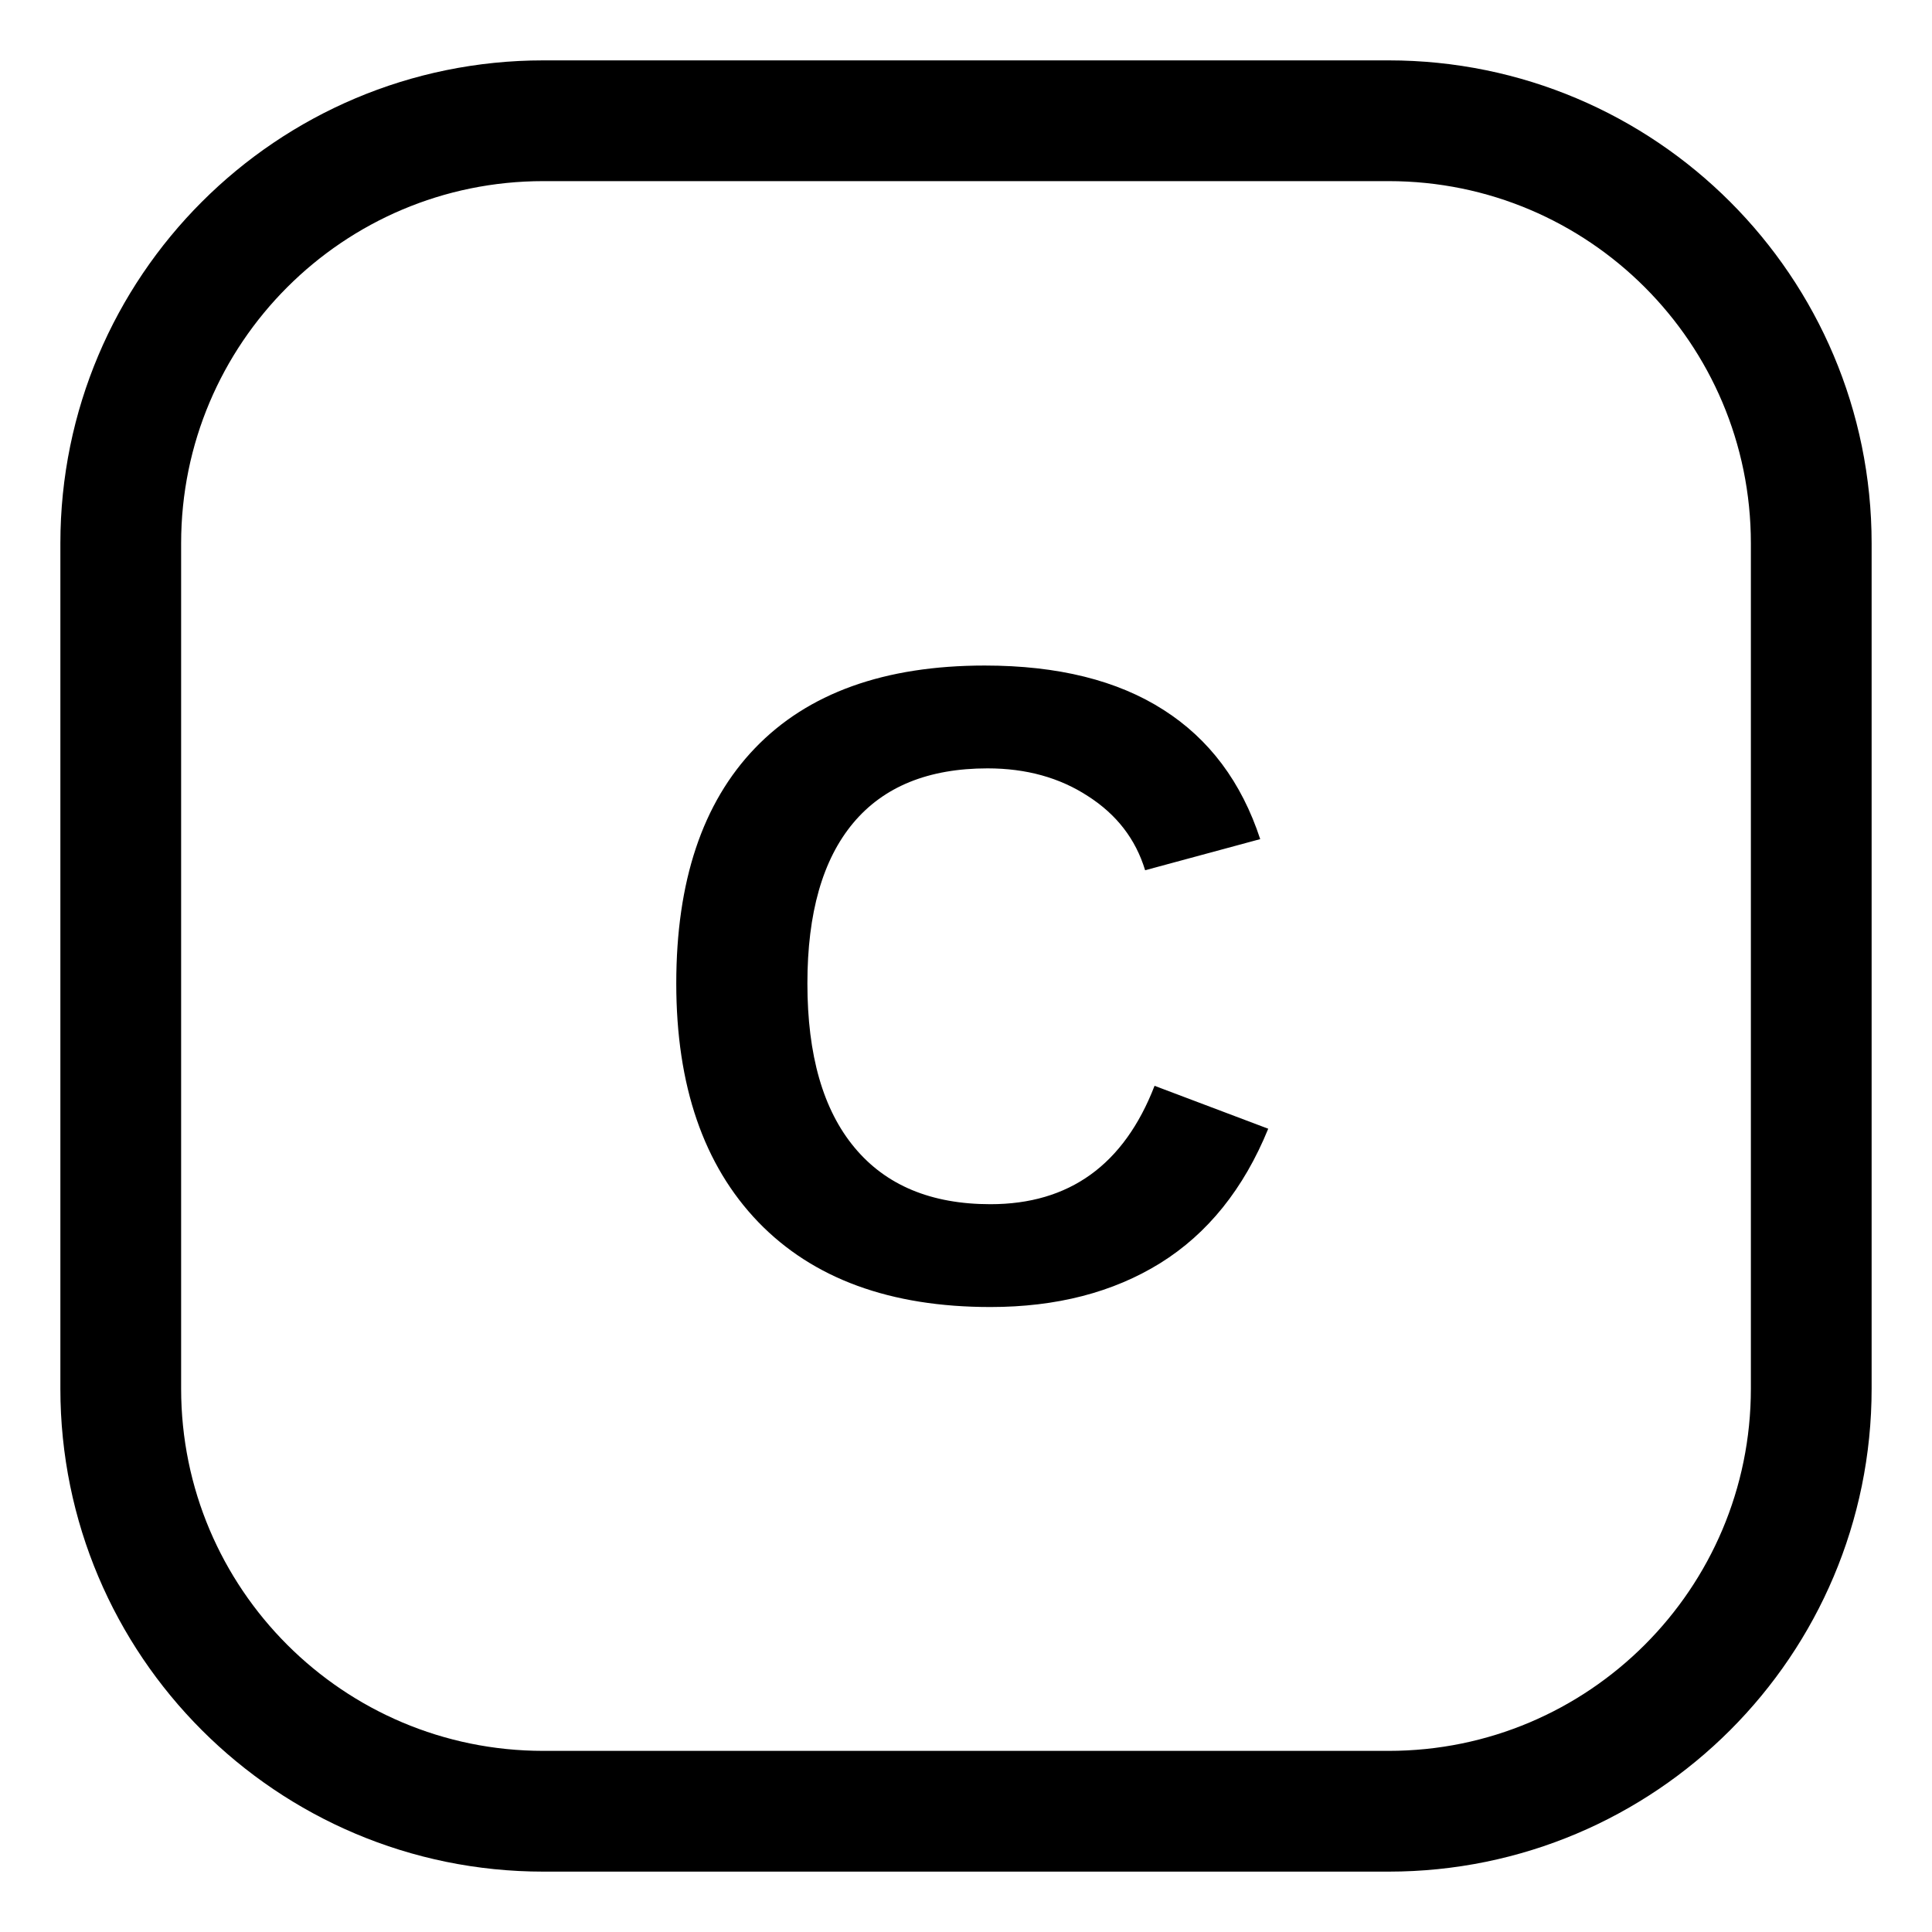
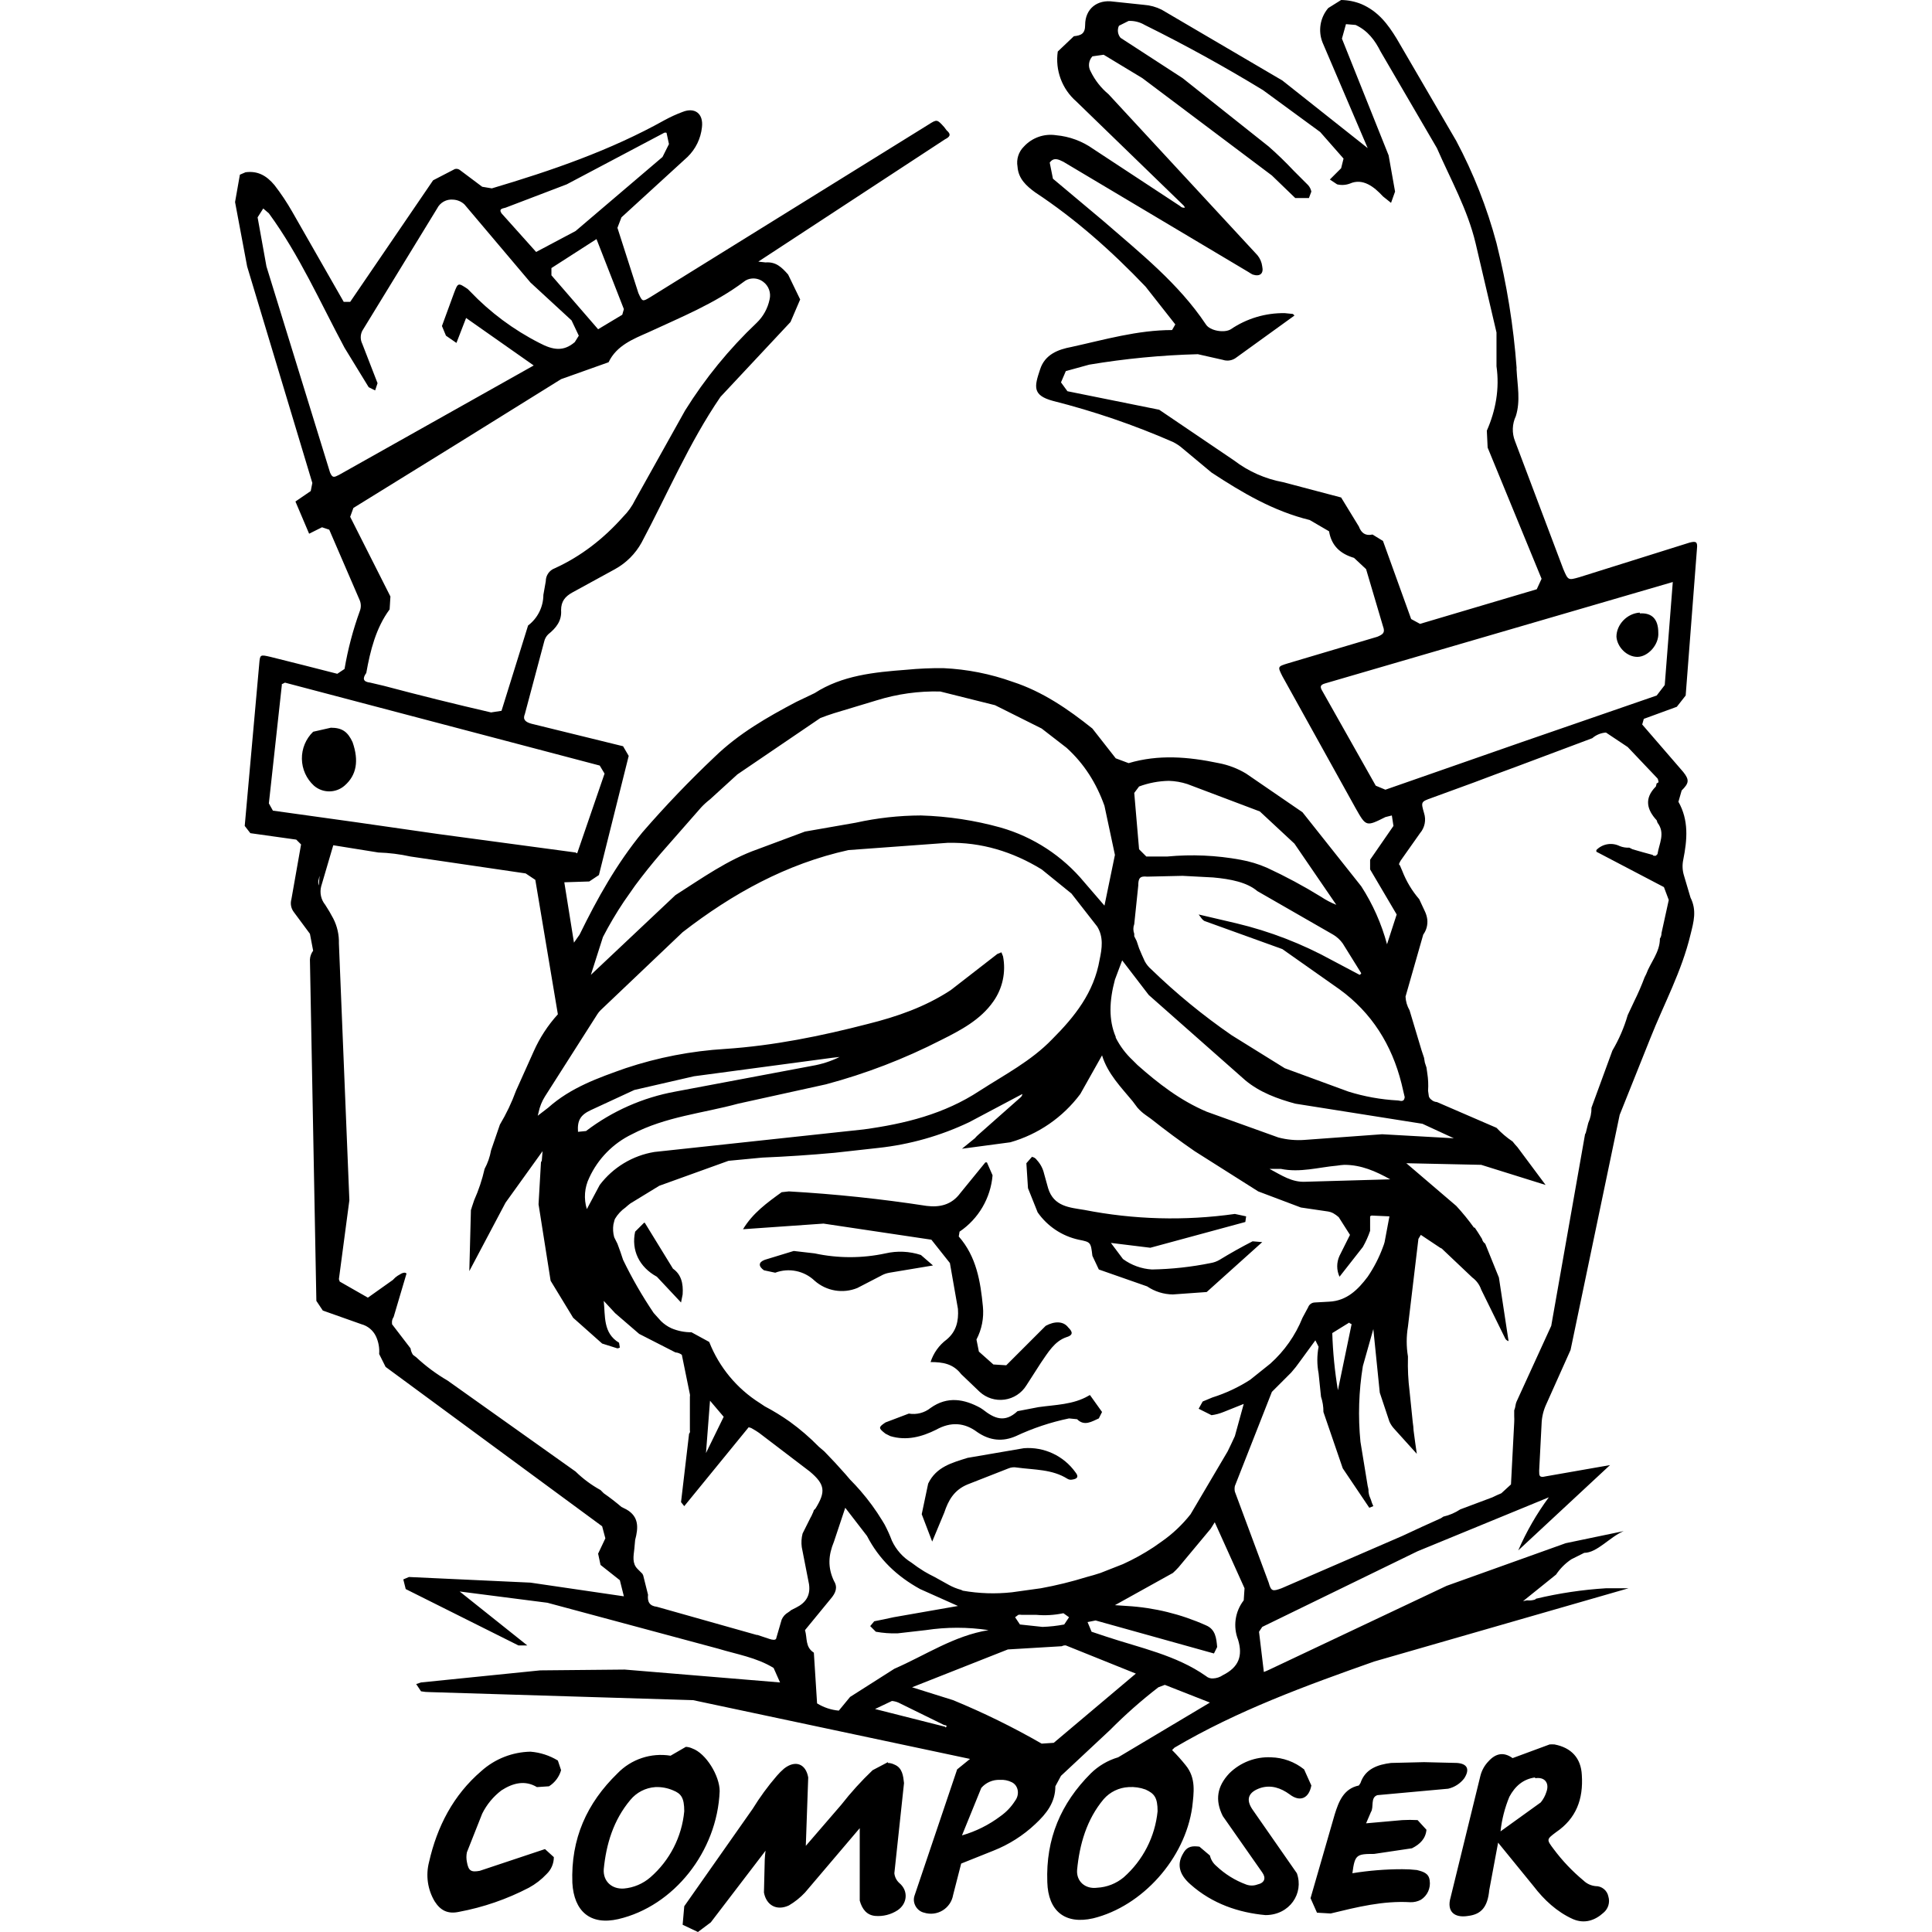
- <svg xmlns="http://www.w3.org/2000/svg" viewBox="0 0 64 64" width="64" height="64">
-   <rect x="4" y="4" width="56" height="56" rx="14" fill="none" stroke="currentColor" stroke-width="4" />
-   <text x="32" y="43" text-anchor="middle" font-family="Segoe UI, Arial, sans-serif" font-size="30" font-weight="700" fill="currentColor">C</text>
+ <svg xmlns="http://www.w3.org/2000/svg" viewBox="0 0 24 24" fill="currentColor">
+   <path d="m16.66 0-.16.1a.42.42 0 0 0-.07.43l.56 1.31-1.06-.84-1.5-.88a.58.58 0 0 0-.22-.06l-.38-.04c-.2-.03-.35.09-.35.29 0 .11-.05.13-.14.14l-.2.19a.69.69 0 0 0 .23.62l1.32 1.28a.1.1 0 0 1 .03.04h-.02a.06.06 0 0 1-.04-.02l-1.08-.71a.94.94 0 0 0-.46-.17.45.45 0 0 0-.4.14.28.28 0 0 0-.08.25c.01.15.11.24.22.32.5.33.95.73 1.37 1.17l.37.47-.04.07c-.43 0-.84.12-1.25.21-.16.03-.33.09-.39.28-.07.21-.1.32.16.39a9.57 9.57 0 0 1 1.49.51.55.55 0 0 1 .12.08l.36.3c.38.25.77.48 1.22.59l.24.14c.03.18.14.28.31.33l.15.14.21.71c.03.08 0 .1-.07.13l-1.11.33c-.13.04-.13.04-.07.16l.91 1.64c.13.23.13.23.37.11l.08-.02.02.13-.29.42v.12l.33.56-.12.37a2.54 2.54 0 0 0-.32-.72l-.73-.92-.7-.48a1.03 1.03 0 0 0-.34-.13c-.38-.08-.75-.11-1.12 0l-.16-.06-.29-.37c-.3-.24-.62-.46-.99-.58a2.95 2.95 0 0 0-.86-.17 4.27 4.27 0 0 0-.46.02c-.4.03-.8.07-1.14.29l-.23.11c-.36.19-.71.39-1.01.68a13.1 13.1 0 0 0-.9.94c-.32.39-.56.82-.78 1.27l-.07.1-.12-.75.31-.01.12-.08.37-1.48-.07-.12-1.14-.28c-.07-.02-.11-.05-.08-.12l.24-.9a.18.18 0 0 1 .05-.09c.1-.08.17-.17.16-.3 0-.11.05-.17.14-.22l.53-.29a.84.84 0 0 0 .33-.33c.32-.6.59-1.24.98-1.81l.87-.93.12-.28-.15-.31c-.08-.09-.15-.16-.28-.15l-.09-.01 2.32-1.52c.06-.03.08-.06.02-.11l-.03-.04c-.09-.1-.09-.1-.2-.03l-3.45 2.14c-.1.06-.1.06-.15-.05l-.26-.81.05-.13.82-.75a.6.6 0 0 0 .18-.37c.02-.17-.09-.25-.24-.19a1.71 1.71 0 0 0-.22.1c-.68.38-1.41.63-2.15.85l-.12-.02-.28-.21a.07.07 0 0 0-.06-.01l-.27.14-1.03 1.51h-.08l-.64-1.12a2.84 2.84 0 0 0-.22-.33c-.1-.12-.21-.18-.36-.16l-.07.03-.06.34.15.8.81 2.69-.02.1-.19.13.17.4.16-.08.09.03.38.88a.18.18 0 0 1 0 .13 4.14 4.14 0 0 0-.19.72l-.09.06a107.64 107.64 0 0 0-.83-.21c-.13-.03-.13-.03-.14.09l-.18 2.01.07.09.57.08.06.06-.12.68a.18.18 0 0 0 .03.16l.2.27.04.21a.2.2 0 0 0-.04.11l.08 4.24.08.12.48.17a.28.28 0 0 1 .18.15.44.44 0 0 1 .04.22l.08.16 2.69 1.98.04.15-.09.19.03.14.24.19.05.2-1.16-.17-1.51-.07-.07.03.03.12 1.4.7h.11l-.84-.67 1.09.14 2.12.57c.23.07.48.11.69.24l.08.18-1.93-.16-1.05.01-1.48.15-.06.02.06.09a.58.58 0 0 0 .11.01l3.27.1 3.44.73-.16.13-.53 1.57c-.03.09.03.19.12.21a.28.28 0 0 0 .36-.22l.1-.39.4-.16a1.63 1.63 0 0 0 .52-.33c.14-.13.25-.27.25-.47l.07-.13.61-.57a6.03 6.03 0 0 1 .6-.53l.08-.03.56.22-1.14.68a.81.81 0 0 0-.34.2c-.37.37-.56.81-.54 1.35.01.36.22.53.57.45.61-.15 1.14-.74 1.23-1.38.02-.18.05-.36-.08-.52a2.25 2.25 0 0 0-.17-.19l.03-.03c.78-.46 1.63-.77 2.48-1.07l3.16-.91h-.28a5.1 5.1 0 0 0-.87.13l-.01.01a.23.23 0 0 1-.1.01l-.05.01.41-.33a.69.69 0 0 1 .19-.19l.16-.08c.16 0 .32-.2.49-.27l-.72.15-1.48.53-2.2 1.04a.82.82 0 0 1-.07.03l-.06-.5.04-.06 1.93-.94 1.63-.67a3.36 3.36 0 0 0-.38.66l1.14-1.06-.8.14c-.08.02-.08-.01-.08-.07l.03-.58a.63.63 0 0 1 .06-.25l.3-.67.61-2.92.38-.95c.17-.43.39-.83.5-1.29.04-.16.08-.3 0-.46l-.08-.27a.39.39 0 0 1-.01-.2c.05-.25.07-.49-.06-.72l.04-.14c.09-.09.1-.13.02-.23l-.51-.59.02-.07.41-.15.11-.14.14-1.82c.01-.09-.01-.1-.09-.08l-1.37.43c-.14.04-.14.04-.2-.1l-.6-1.59a.39.39 0 0 1 .01-.31c.06-.19.02-.38.01-.57a.1.1 0 0 1 0-.03 9.16 9.16 0 0 0-.25-1.55 6.02 6.02 0 0 0-.5-1.27l-.74-1.27c-.11-.18-.23-.34-.44-.43a.7.7 0 0 0-.25-.05zm-2.64.26a.36.36 0 0 1 .2.05 19.04 19.04 0 0 1 1.47.81l.71.52.29.33-.03.12-.14.14.09.06a.27.27 0 0 0 .16-.01c.16-.07.3.04.41.16l.1.08.05-.14-.08-.45-.58-1.45.05-.18.12.01c.15.07.24.19.31.33l.7 1.2c.17.39.38.76.48 1.18l.26 1.11v.42c.04.28-.01.55-.12.8l.01.21.67 1.63-.06.13-1.45.43-.11-.06-.35-.97-.13-.08c-.09.02-.14-.02-.17-.1l-.22-.36-.72-.19a1.43 1.43 0 0 1-.61-.27l-.93-.63-1.14-.23-.08-.11.06-.14.29-.08a9.69 9.69 0 0 1 1.35-.13l.31.07a.18.18 0 0 0 .17-.03l.72-.52a.08.08 0 0 0-.02-.02l-.1-.01a1.16 1.16 0 0 0-.67.2c-.08.05-.26.02-.31-.06-.34-.51-.82-.89-1.28-1.29l-.62-.52-.04-.2c.05-.07.11-.04.17-.01l2.3 1.37a.51.51 0 0 0 .05.03c.09.03.14-.01.12-.1a.27.27 0 0 0-.06-.14l-1.85-2a.85.85 0 0 1-.22-.28.16.16 0 0 1 .02-.19l.14-.02.48.29 1.61 1.21.29.28h.17l.03-.08a.17.17 0 0 0-.04-.08l-.18-.18a4.54 4.54 0 0 0-.31-.3l-1.07-.85-.77-.5a.14.14 0 0 1-.02-.15l.12-.06zm-5.77 1.39a.04.04 0 0 1 .03 0l.03.14-.08.16-1.08.92-.49.26-.43-.48c-.04-.06.02-.06.05-.07l.76-.29 1.21-.64zm-2.62.83a.22.22 0 0 1 .14.06l.82.97.51.47.09.19-.05.08c-.14.12-.27.1-.44.01a3.18 3.18 0 0 1-.86-.64l-.03-.03c-.12-.08-.12-.08-.17.05l-.15.41.05.12.13.09.12-.31.84.59-2.42 1.36c-.06.03-.08.04-.11-.03l-.79-2.56-.11-.61.07-.11.07.06c.38.52.64 1.11.94 1.67l.3.49.08.04.03-.09-.19-.49a.18.18 0 0 1 0-.16l.93-1.52a.2.2 0 0 1 .2-.11zm1.78.49.34.87-.02.07-.3.18-.58-.67v-.09l.56-.36zm1.93.49a.2.2 0 0 1 .14.04.21.21 0 0 1 .08.22.56.56 0 0 1-.16.29 5.53 5.53 0 0 0-.89 1.09l-.62 1.11a.77.77 0 0 1-.15.21c-.24.27-.52.49-.85.64a.17.17 0 0 0-.11.16l-.03.17a.48.48 0 0 1-.19.38l-.33 1.06-.13.02a41.4 41.4 0 0 1-1.33-.33l-.17-.04c-.09-.01-.1-.05-.05-.12.05-.28.12-.56.29-.79l.01-.16-.5-.99.04-.11a574.25 574.25 0 0 0 2.58-1.6l.59-.21c.1-.21.31-.29.49-.37.41-.19.83-.36 1.19-.63a.18.18 0 0 1 .1-.04zm11.44 3.77-.1 1.28-.1.13a561.27 561.27 0 0 0-3.37 1.17l-.12-.05-.66-1.17c-.03-.05-.04-.08.03-.1l4.32-1.26zm-.41.38c-.16.01-.29.15-.29.3.01.13.13.25.26.25.13 0 .27-.15.26-.3 0-.17-.08-.25-.23-.24zm-16.83.87 3.91 1.03.06.1-.34.99a.06.06 0 0 1-.02-.01l-1.71-.23a255 255 0 0 0-2.05-.29l-.05-.09.16-1.46a.04.04 0 0 0 0-.02l.04-.02zm8.14.11.68.17.58.29.31.24c.22.2.37.44.47.72l.13.61-.13.63-.25-.29a2.1 2.1 0 0 0-1.04-.68 4.16 4.16 0 0 0-.99-.15 3.8 3.8 0 0 0-.81.09l-.63.11-.59.22c-.37.13-.69.36-1.02.57l-1.05.99.15-.47a4.6 4.6 0 0 1 .26-.44l.14-.2a7.17 7.17 0 0 1 .32-.4l.5-.57a.92.92 0 0 1 .11-.1l.34-.31 1.03-.7a2.78 2.78 0 0 1 .17-.06l.53-.16a2.45 2.45 0 0 1 .79-.11zm-7.57.45-.22.05a.46.46 0 0 0 .01.67.29.29 0 0 0 .38 0c.15-.13.18-.31.1-.54-.06-.13-.13-.18-.27-.18zm15.84.06.27.18.37.39a.06.06 0 0 1 .01.03.02.02 0 0 1 0 .02.04.04 0 0 1-.02.01l-.01.04c-.15.15-.11.29.01.42l.01.03c.1.13.02.26 0 .39l-.02.02a.12.12 0 0 1-.03 0l-.01-.01a9.77 9.77 0 0 1-.25-.07l-.04-.02a.28.28 0 0 1-.12-.02.25.25 0 0 0-.29.05.05.05 0 0 1 0 .02l.84.44.06.16-.09.41a.13.13 0 0 1-.02.07c0 .17-.12.3-.17.44l-.02.04a3.22 3.22 0 0 1-.13.3l-.08.17a1.91 1.91 0 0 1-.19.44l-.26.71a.45.45 0 0 1-.04.19l-.03.12a.07.07 0 0 1-.01.02l-.42 2.38-.43.94a.17.17 0 0 0-.01.03l-.01.05a.18.18 0 0 0-.01.03v.07a.71.71 0 0 1 0 .08l-.04.77-.12.11a1.6 1.6 0 0 0-.11.05l-.4.15a.64.64 0 0 1-.21.09l-.03.02a25.18 25.18 0 0 0-.48.22l-1.5.65c-.11.04-.13.04-.16-.07l-.42-1.13a.17.17 0 0 1 0-.07l.46-1.17.24-.24a1.52 1.52 0 0 0 .11-.14l.19-.26.04.08a.88.88 0 0 0 0 .33l.03.29a.58.58 0 0 1 .03.19l.24.7.33.49.05-.02a.45.45 0 0 1-.03-.08l-.02-.05a.39.39 0 0 1-.01-.05v-.02a.28.28 0 0 0-.01-.05l-.09-.55a3.63 3.63 0 0 1 .03-.94l.13-.46.08.79.12.36a.34.34 0 0 0 .06.09l.28.31a3.67 3.67 0 0 1-.02-.14l-.02-.15a.82.82 0 0 0-.01-.1l-.04-.39a2.71 2.71 0 0 1-.02-.41v-.02a1.12 1.12 0 0 1 0-.37l.13-1.09.03-.05.24.16a.12.12 0 0 0 .02.01l.38.36a.31.31 0 0 1 .11.15l.3.61a.07.07 0 0 0 .04.03l-.12-.79-.17-.42a.1.1 0 0 1-.04-.06l-.05-.08a4.13 4.13 0 0 1-.04-.06h-.01a2.83 2.83 0 0 0-.22-.27l-.62-.53.93.02.8.25-.35-.47a.95.95 0 0 1-.06-.07 1.16 1.16 0 0 1-.2-.17l-.74-.32a.11.11 0 0 1-.07-.03.08.08 0 0 1-.03-.04l-.01-.07a.97.97 0 0 0-.01-.22l-.01-.07a2.16 2.16 0 0 0-.02-.06l-.01-.06a2.29 2.29 0 0 0-.03-.09l-.15-.5a.37.37 0 0 1-.05-.17l.22-.77a.27.27 0 0 0 .05-.19.33.33 0 0 0-.03-.1l-.07-.15a1.2 1.2 0 0 1-.21-.35l-.03-.07a.12.12 0 0 1-.01-.01v-.01a.28.28 0 0 1 .02-.04l.24-.34a.26.26 0 0 0 .05-.25c-.04-.14-.04-.14.1-.19l.52-.19a41.64 41.64 0 0 1 .51-.19l.96-.36a.29.29 0 0 1 .17-.07zm-5.43.6a.82.82 0 0 1 .23.04l.9.34.43.4.52.76a1.02 1.02 0 0 1-.19-.1 6.45 6.45 0 0 0-.67-.36 1.47 1.47 0 0 0-.33-.1 3.31 3.31 0 0 0-.91-.04h-.26l-.09-.09-.06-.7.06-.08a1.12 1.12 0 0 1 .37-.07zm-2.75.77c.42-.01.81.11 1.17.33l.37.3.32.41c.08.13.06.27.03.41-.07.41-.31.71-.59.99-.26.27-.59.44-.9.64-.44.29-.93.41-1.44.48l-2.6.28a1.07 1.07 0 0 0-.68.41l-.16.3a.53.53 0 0 1 .03-.39 1.12 1.12 0 0 1 .53-.54c.42-.22.88-.26 1.32-.38l1.09-.24a7.23 7.23 0 0 0 1.43-.55c.24-.12.49-.25.65-.48a.73.73 0 0 0 .12-.56l-.02-.05-.05.02-.58.45c-.32.21-.67.33-1.03.42-.58.15-1.17.27-1.77.31a4.84 4.84 0 0 0-1.24.24c-.34.12-.68.24-.96.49l-.13.1.01-.04a.6.6 0 0 1 .08-.2l.65-1.02a.28.28 0 0 1 .04-.05l1.02-.97c.62-.48 1.29-.85 2.06-1.02l1.23-.09zm-7.63.03.56.09a2.17 2.17 0 0 1 .4.05l1.43.21.12.08.28 1.67a1.72 1.72 0 0 0-.3.46l-.22.49a2.48 2.48 0 0 1-.2.42l-.11.32a.76.76 0 0 1-.08.23 2.1 2.1 0 0 1-.13.39l-.03.09a.11.11 0 0 1-.01.03l-.02.76.45-.85.46-.64-.01.12a.05.05 0 0 0-.01.02l-.03.52.15.95.28.46.36.32.19.06a.09.09 0 0 0 .03-.01l-.01-.06c-.2-.12-.17-.33-.19-.52l.13.14a.1.1 0 0 0 .02.02l.29.25.45.23a.15.15 0 0 1 .08.03l.1.49a.07.07 0 0 1 0 .03v.42a.04.04 0 0 1-.01.04l-.1.85.04.05.8-.98a.13.13 0 0 1 .05.02.83.83 0 0 1 .08.05l.63.48c.19.16.2.25.07.46l-.02.02a.24.24 0 0 1-.02.05.22.22 0 0 1-.02.04l-.1.2a.44.44 0 0 0-.01.17l.09.46c.02.14-.04.23-.16.29l-.04.02a.08.08 0 0 1-.02.01.36.36 0 0 1-.04.03.19.19 0 0 0-.08.09l-.07.24a.04.04 0 0 1-.03.01.17.17 0 0 1-.05-.01l-.15-.05a.03.03 0 0 0-.01 0l-1.24-.35c-.09-.01-.12-.06-.11-.15l-.06-.24a.11.11 0 0 1-.01-.02l-.06-.06c-.07-.07-.05-.16-.04-.25l.01-.11c.04-.15.05-.29-.11-.38l-.06-.03a2.87 2.87 0 0 0-.22-.17l-.04-.04a1.42 1.42 0 0 1-.31-.23l-1.59-1.13a2.18 2.18 0 0 1-.39-.29l-.04-.03a.19.19 0 0 1-.03-.08l-.23-.3a.03.03 0 0 1 0-.01.11.11 0 0 1 0-.03.12.12 0 0 1 .02-.05l.16-.54a.04.04 0 0 0-.02-.01h-.01a.12.12 0 0 0-.05.02.31.31 0 0 0-.06.04l-.02.02a.13.13 0 0 0-.01.01l-.31.22-.35-.2a.64.64 0 0 1-.01-.03l.13-.98-.13-3.19a.64.64 0 0 0-.07-.31 1.97 1.97 0 0 0-.1-.17.26.26 0 0 1-.05-.23l.15-.51zm-.17.38-.01.12a.12.12 0 0 1 0-.08.29.29 0 0 1 .01-.04zm10.72 0 .38.02c.22.02.42.06.55.17l.94.54a.39.39 0 0 1 .12.11l.23.37a.04.04 0 0 1-.02.02l-.34-.18a4.76 4.76 0 0 0-1.19-.46l-.47-.11.03.04a.14.14 0 0 0 .04.04l.97.35.71.5c.4.29.65.69.77 1.17l.04.17c-.01.07-.06.04-.09.04a2.5 2.5 0 0 1-.61-.11l-.79-.29-.66-.41a7.78 7.78 0 0 1-1-.82.34.34 0 0 1-.08-.1 4.11 4.11 0 0 1-.07-.16l-.03-.09a1.09 1.09 0 0 0-.03-.06v-.03a.17.17 0 0 1 0-.12l.05-.48c0-.09.02-.12.11-.11l.44-.01zm.28.53a.12.12 0 0 0 .03.01l-.03-.01zm.88.34a.21.21 0 0 0 .01.01h.01zm-1.91.18.33.43 1.2 1.06c.18.15.4.23.62.29l1.58.25.39.18-.89-.05-.96.07a.99.99 0 0 1-.33-.03l-.89-.32c-.33-.14-.6-.35-.86-.58l-.06-.06a1 1 0 0 1-.21-.28v-.01c-.09-.21-.08-.45-.01-.71l.09-.24zm-.25 1.18c.07.23.24.4.38.57l.06.08a.57.57 0 0 0 .1.09l.07.05a10.09 10.09 0 0 0 .54.4l.79.5.53.2.34.05a.2.2 0 0 1 .06.02.41.41 0 0 1 .07.05l.14.22-.13.26a.31.31 0 0 0 0 .26l.29-.37a1.14 1.14 0 0 0 .09-.2v-.18a.04.04 0 0 1 .02-.01l.22.01-.06.32a.55.55 0 0 1-.02.06 1.68 1.68 0 0 1-.19.37c-.12.16-.26.3-.48.31l-.18.01a.09.09 0 0 0-.08.06l-.07.13a1.53 1.53 0 0 1-.4.57l-.25.2a1.95 1.95 0 0 1-.47.22l-.12.05-.05.09.16.08a.61.61 0 0 0 .15-.04l.25-.1-.11.4a6.79 6.79 0 0 1-.09.19l-.46.78a1.68 1.68 0 0 1-.36.34 3.95 3.95 0 0 1-.1.07 2.79 2.79 0 0 1-.38.21l-.28.11a2.67 2.67 0 0 1-.17.05 4.85 4.85 0 0 1-.57.14l-.36.05a2.16 2.16 0 0 1-.61-.02l-.02-.01a.68.68 0 0 1-.15-.06l-.18-.1a1.73 1.73 0 0 1-.13-.07 1.87 1.87 0 0 1-.16-.11.63.63 0 0 1-.24-.27 1.79 1.79 0 0 0-.09-.2l-.03-.05a2.72 2.72 0 0 0-.27-.37 2.76 2.76 0 0 0-.13-.14l-.06-.07a7.07 7.07 0 0 0-.26-.28l-.07-.06a2.79 2.79 0 0 0-.36-.31 2.78 2.78 0 0 0-.31-.19l-.06-.04a1.58 1.58 0 0 1-.63-.76l-.22-.12a.63.63 0 0 1-.25-.05.46.46 0 0 1-.13-.09l-.09-.1a5.29 5.29 0 0 1-.38-.66 3.77 3.77 0 0 0-.07-.2l-.04-.08a.38.38 0 0 1-.01-.16l.01-.04a.14.14 0 0 1 .01-.03.46.46 0 0 1 .13-.14.9.9 0 0 1 .06-.05l.36-.22.86-.31.42-.04a17.86 17.86 0 0 0 .9-.06l.54-.06a3.5 3.5 0 0 0 1.13-.32l.66-.35a.06.06 0 0 1-.02.04l-.52.46a.41.41 0 0 0-.05.05l-.16.13.6-.08a1.65 1.65 0 0 0 .87-.6l.27-.48zm-3.26.02a1.24 1.24 0 0 1-.34.11l-1.7.32a2.6 2.6 0 0 0-1.11.49l-.1.01c-.01-.14.03-.21.16-.27l.54-.25.74-.17 1.72-.23zm2.39 1.24-.07.08.02.31.12.3a.84.84 0 0 0 .51.34c.15.03.15.03.17.2l.08.17.6.21a.58.58 0 0 0 .32.1l.42-.03.69-.62-.12-.01a6.25 6.25 0 0 0-.41.23.32.32 0 0 1-.11.04 4.03 4.03 0 0 1-.73.08.68.68 0 0 1-.36-.13l-.15-.2.49.06 1.18-.32.01-.07-.14-.03a5.62 5.62 0 0 1-1.87-.05c-.18-.03-.38-.04-.45-.27l-.05-.18a.37.37 0 0 0-.09-.17.09.09 0 0 0-.07-.04zm-.58.07-.31.38c-.11.15-.26.18-.42.16a17.98 17.98 0 0 0-1.71-.18l-.09.01c-.18.13-.36.26-.48.46l1-.07 1.34.2.23.29.1.57c.01.15-.02.28-.14.38a.56.56 0 0 0-.2.28c.15 0 .28.02.38.15l.23.22a.38.38 0 0 0 .58-.08l.18-.28c.09-.13.17-.27.32-.32.1-.03.06-.08.02-.12-.06-.08-.17-.08-.28-.02l-.49.49-.16-.01-.18-.16-.03-.15a.73.73 0 0 0 .08-.41c-.03-.31-.08-.62-.3-.87l.01-.06a.94.94 0 0 0 .41-.7l-.07-.16a.07.07 0 0 0-.02 0zm4.46.03c.21 0 .39.08.57.18l-1.05.03c-.17.01-.3-.08-.45-.16h.14c.24.05.47-.02.7-.04a.8.8 0 0 1 .09-.01zm-8.69.72a.04.04 0 0 0-.01 0l-.11.11c-.05.23.05.44.27.56l.3.32.02-.1c.01-.14-.02-.25-.12-.32l-.35-.57zm1.85.35-.36.11c-.08.03-.08.08-.01.13l.14.03a.47.47 0 0 1 .49.1.51.51 0 0 0 .53.09l.29-.15a.32.32 0 0 1 .11-.04l.54-.09-.15-.13a.82.82 0 0 0-.44-.02 2.09 2.09 0 0 1-.88 0l-.26-.03zm6.9.89.01.01a.05.05 0 0 1 .02.01l-.17.82a5.31 5.31 0 0 1-.07-.71l.21-.13zm-3.22.9a.08.08 0 0 0-.02.01c-.19.11-.41.11-.62.14l-.26.05c-.16.15-.29.09-.43-.02l-.03-.02c-.2-.11-.41-.15-.62 0a.34.34 0 0 1-.27.07l-.29.11c-.09.06-.09.07 0 .14l.06.03c.2.06.39.01.57-.08.18-.1.35-.09.51.03.16.11.32.12.48.05a2.97 2.97 0 0 1 .66-.22l.1.01c.09.09.18.03.27-.01l.04-.08-.15-.21zm-4.72.07.17.2-.22.45.05-.65zm3.9.59-.7.12c-.19.06-.39.11-.49.32l-.08.38.13.34.15-.36c.05-.15.12-.28.29-.35l.51-.2a.18.18 0 0 1 .1-.01c.22.03.44.02.63.14a.08.08 0 0 0 .06.01c.07-.01.08-.04.04-.09a.72.72 0 0 0-.64-.3zm-2.22.74.27.35c.15.29.37.5.66.66l.47.21-.8.14a7.84 7.84 0 0 1-.24.05l-.05.06.07.07a1.3 1.3 0 0 0 .27.02l.35-.04a2.6 2.6 0 0 1 .78 0c-.43.07-.78.31-1.17.48l-.55.35-.14.17a.62.62 0 0 1-.27-.09l-.04-.63c-.11-.07-.08-.18-.11-.28l.32-.39c.06-.07.09-.14.04-.22-.08-.17-.07-.32 0-.49l.14-.42zm4.59.18.37.82-.01.15a.5.5 0 0 0-.07.49c.06.2.01.34-.19.44a.23.23 0 0 1-.12.04.12.12 0 0 1-.09-.03c-.37-.26-.82-.35-1.24-.49l-.18-.06-.05-.12.1-.02 1.47.41.04-.08c-.01-.11-.02-.22-.14-.27a2.8 2.8 0 0 0-.98-.24l-.15-.01.72-.4a1 1 0 0 0 .07-.07l.4-.48zm-1.88 1.13.07.05-.06.09a1.75 1.75 0 0 1-.27.03l-.28-.03-.06-.09.04-.03a.1.1 0 0 1 .04 0h.18a1.14 1.14 0 0 0 .34-.02zm.03.4.87.35-1.02.86-.15.01a9.33 9.33 0 0 0-1.1-.54l-.51-.16 1.19-.47.67-.04a.09.09 0 0 1 .05-.01zm-2.16.69a.27.27 0 0 1 .08.02l.57.28a.04.04 0 0 1 .03.01l-.01.02a.03.03 0 0 1-.01-.01l-.87-.22.21-.1zm8.17.54-.46.17c-.11-.08-.21-.06-.3.04a.4.4 0 0 0-.1.18l-.37 1.51c-.05.17.04.26.22.23.16-.02.24-.11.26-.32l.11-.59.44.54c.13.17.29.32.49.41.14.06.27.02.38-.08a.19.19 0 0 0 .06-.2.16.16 0 0 0-.16-.13.25.25 0 0 1-.15-.07 2.27 2.27 0 0 1-.37-.39c-.09-.12-.09-.12.03-.21.25-.17.34-.41.32-.71-.01-.21-.13-.34-.34-.38a.45.45 0 0 0-.06 0zm-10.73.03-.19.11a.75.75 0 0 0-.66.22c-.38.37-.58.81-.56 1.36.02.35.22.53.57.45.69-.16 1.23-.84 1.26-1.59 0-.19-.17-.47-.34-.53a.21.21 0 0 0-.08-.02zm-1.93.06a.94.94 0 0 0-.61.24c-.35.3-.55.69-.65 1.13a.64.64 0 0 0 .07.49c.07.11.16.16.3.13a3.12 3.12 0 0 0 .87-.3.87.87 0 0 0 .22-.17.29.29 0 0 0 .09-.21l-.11-.1-.81.27c-.11.02-.14 0-.16-.11a.3.3 0 0 1 0-.12l.19-.48a.82.82 0 0 1 .24-.29c.14-.09.29-.13.44-.04l.15-.01a.35.35 0 0 0 .15-.2l-.04-.12a.77.77 0 0 0-.34-.11zm9.2.07a.69.69 0 0 0-.52.2c-.15.16-.18.33-.08.53l.49.7c.05.07.03.13-.06.15a.2.2 0 0 1-.14 0 1.08 1.08 0 0 1-.37-.23.24.24 0 0 1-.08-.13l-.13-.11c-.08-.01-.15-.01-.2.08-.08.13-.06.26.09.39.27.24.6.35.93.38.3 0 .48-.27.39-.52l-.55-.79c-.09-.13-.05-.22.1-.27.13-.04.25 0 .36.08.13.1.24.05.27-.11l-.09-.2a.68.68 0 0 0-.41-.15zm1.9.06-.41.01c-.16.02-.32.07-.38.25l-.02.03c-.19.04-.25.2-.3.36l-.3 1.04.08.18.17.01c.33-.08.65-.16.99-.14a.26.26 0 0 0 .13-.03.24.24 0 0 0 .11-.24c-.01-.09-.08-.11-.16-.13a1.48 1.48 0 0 0-.18-.01 3.85 3.85 0 0 0-.62.05c.03-.23.05-.24.27-.24l.47-.07c.1-.05.17-.12.18-.23l-.11-.12a1.65 1.65 0 0 0-.19 0l-.45.04.06-.14c.04-.06-.01-.18.08-.21l.88-.08a.35.35 0 0 0 .2-.13c.07-.11.04-.18-.09-.19l-.41-.01zm-6.66 0-.19.1a3.95 3.95 0 0 0-.39.43l-.44.51.03-.85c-.03-.17-.16-.22-.3-.11a.84.84 0 0 0-.09.09 3.17 3.17 0 0 0-.3.41l-.85 1.21-.02.23.19.09.16-.12.68-.89a1.37 1.37 0 0 0-.01.11l-.01.41c.03.16.16.23.31.16a.9.9 0 0 0 .2-.16l.68-.8v.9c.03.11.09.18.19.19a.44.44 0 0 0 .28-.07c.12-.08.14-.24.02-.34a.19.19 0 0 1-.06-.12l.12-1.12c-.01-.09-.02-.19-.12-.23a.19.19 0 0 0-.08-.02zm8.04.2c.12-.02.18.06.14.17a.39.39 0 0 1-.07.13l-.5.36a1.56 1.56 0 0 1 .11-.43c.07-.13.17-.22.32-.24zm-6.65.02a.29.29 0 0 1 .15.03c.08.04.1.15.04.23a.68.68 0 0 1-.18.19 1.47 1.47 0 0 1-.48.24l.24-.59a.29.29 0 0 1 .23-.1zm1.6.09a.51.51 0 0 1 .21.03c.11.05.15.1.15.27a1.26 1.26 0 0 1-.42.82.56.56 0 0 1-.33.13c-.15.02-.26-.08-.25-.22.03-.32.12-.63.33-.88a.44.44 0 0 1 .31-.15zm-5.88 0a.5.5 0 0 1 .22.04c.1.04.14.09.14.26a1.24 1.24 0 0 1-.42.82.58.58 0 0 1-.33.14c-.15.01-.26-.09-.25-.24.03-.31.12-.61.33-.86a.44.44 0 0 1 .31-.16z" />
</svg>
